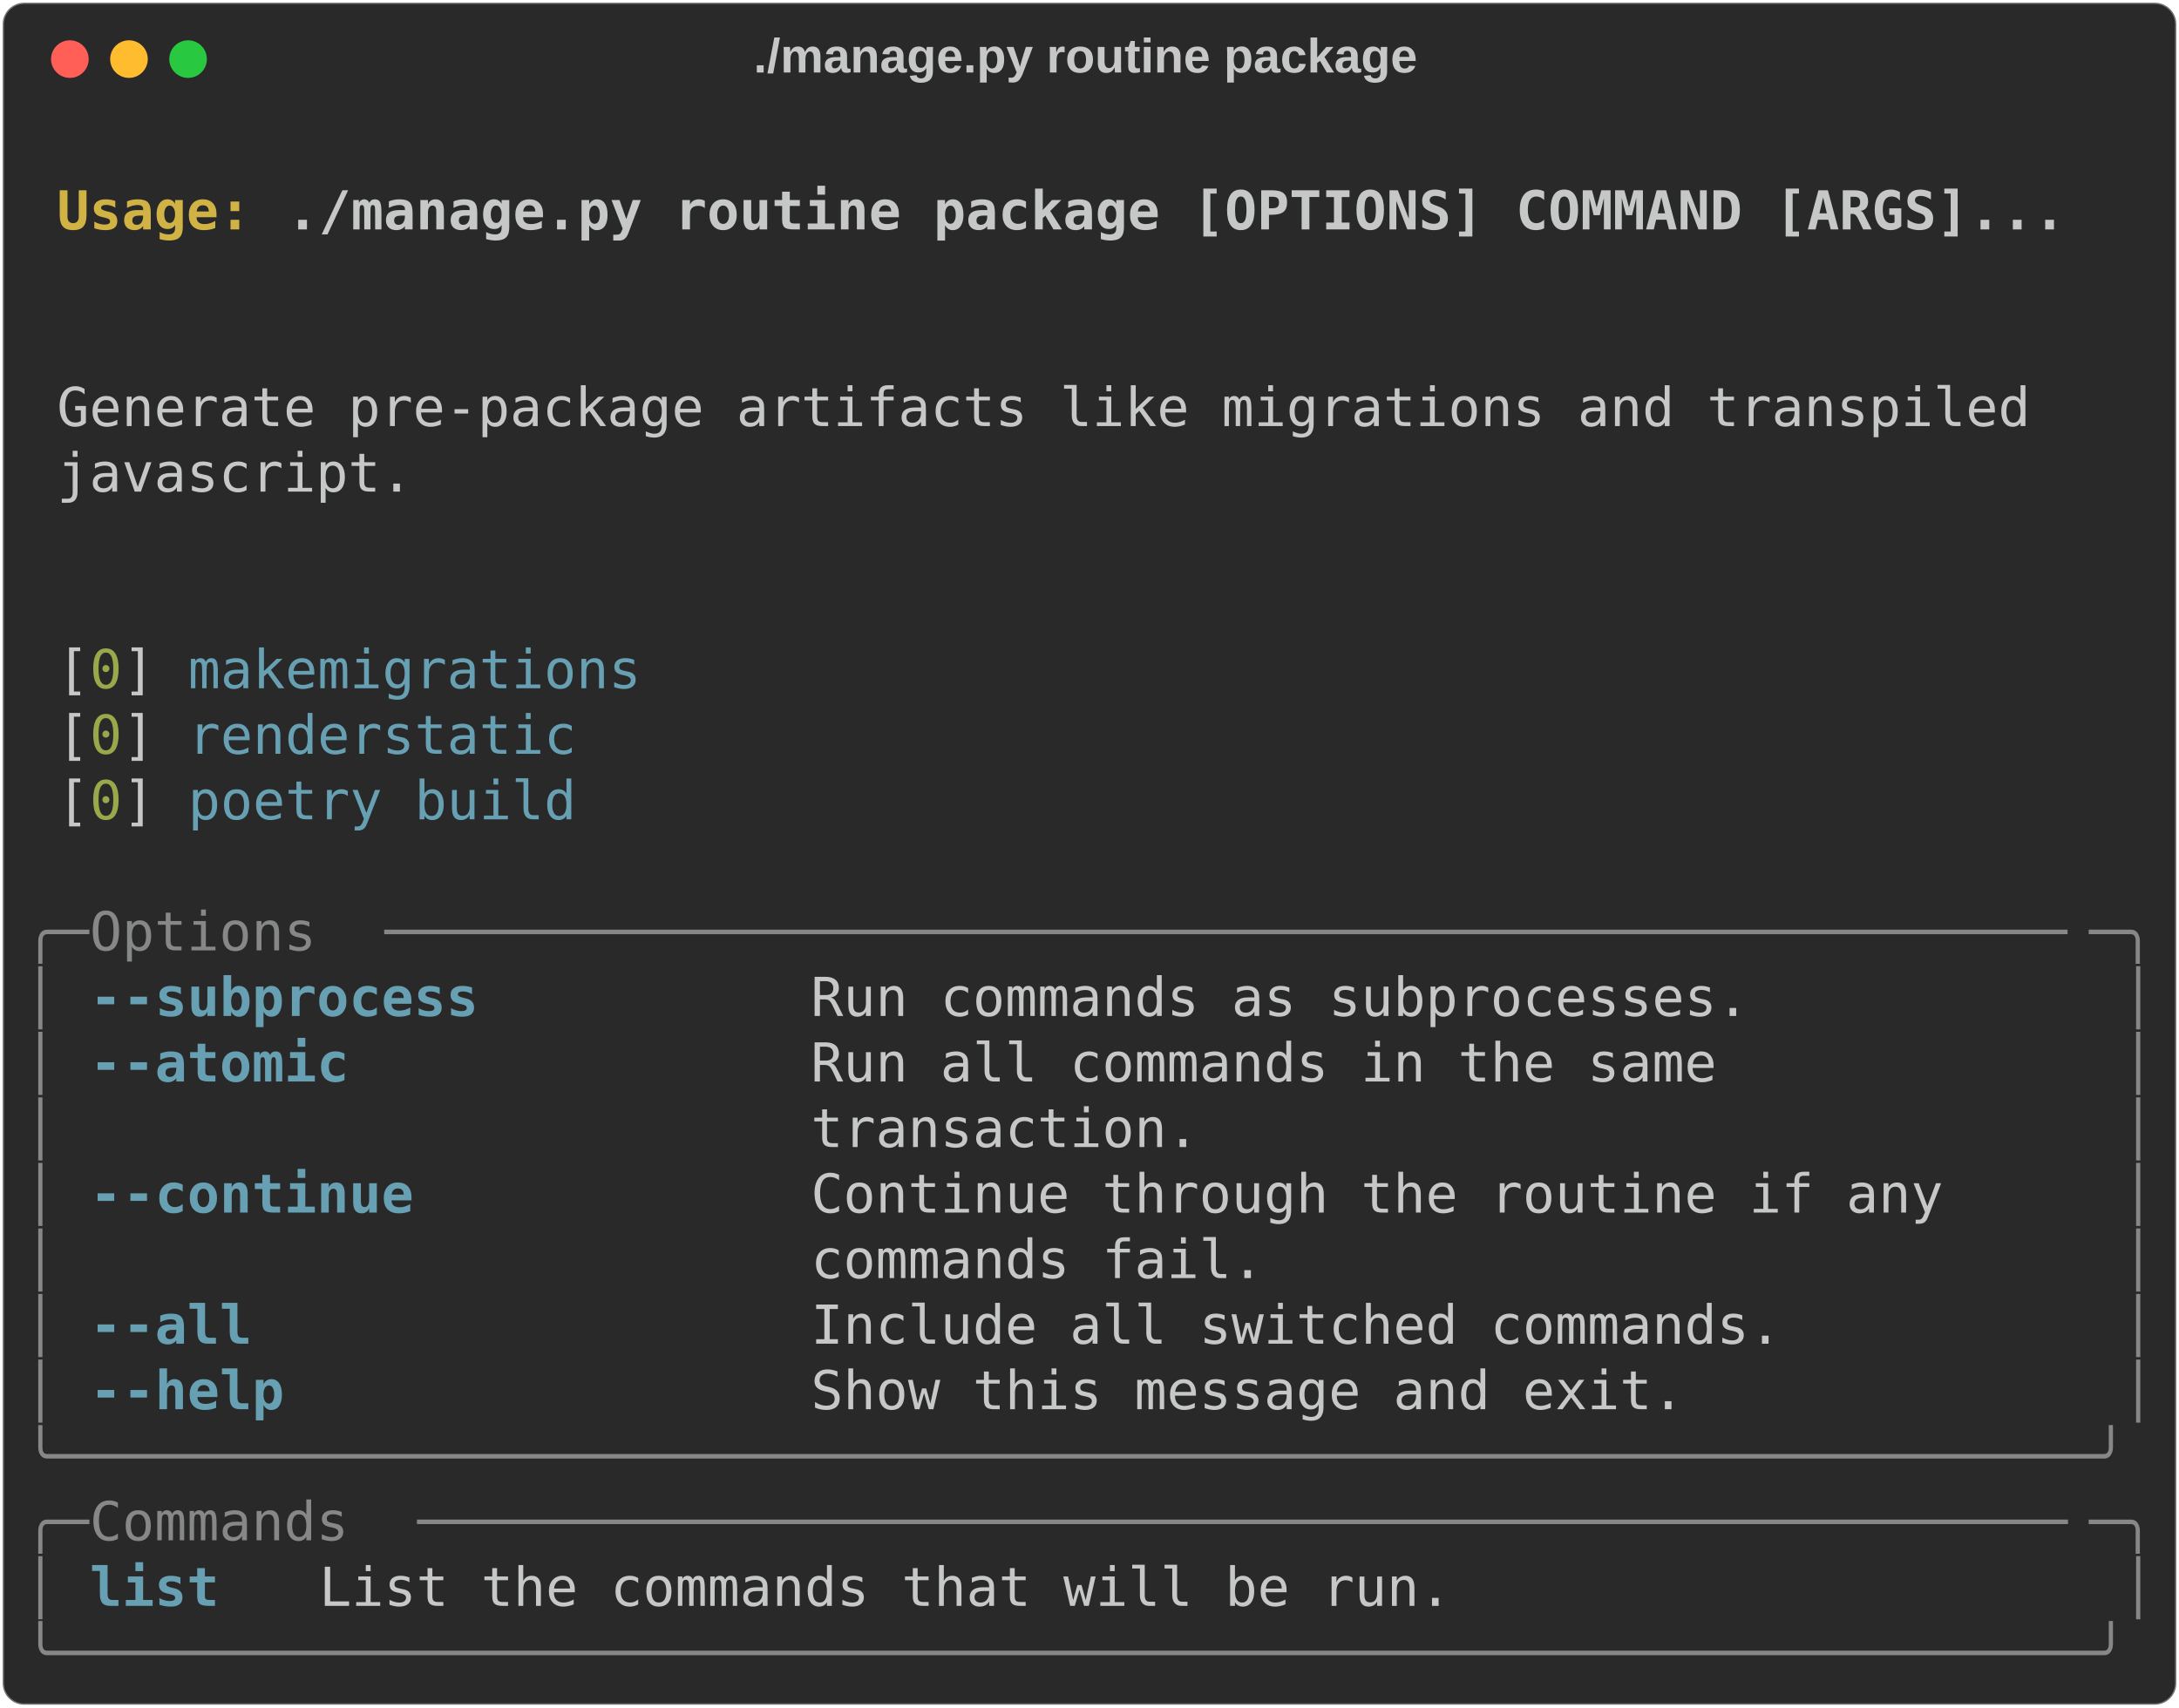
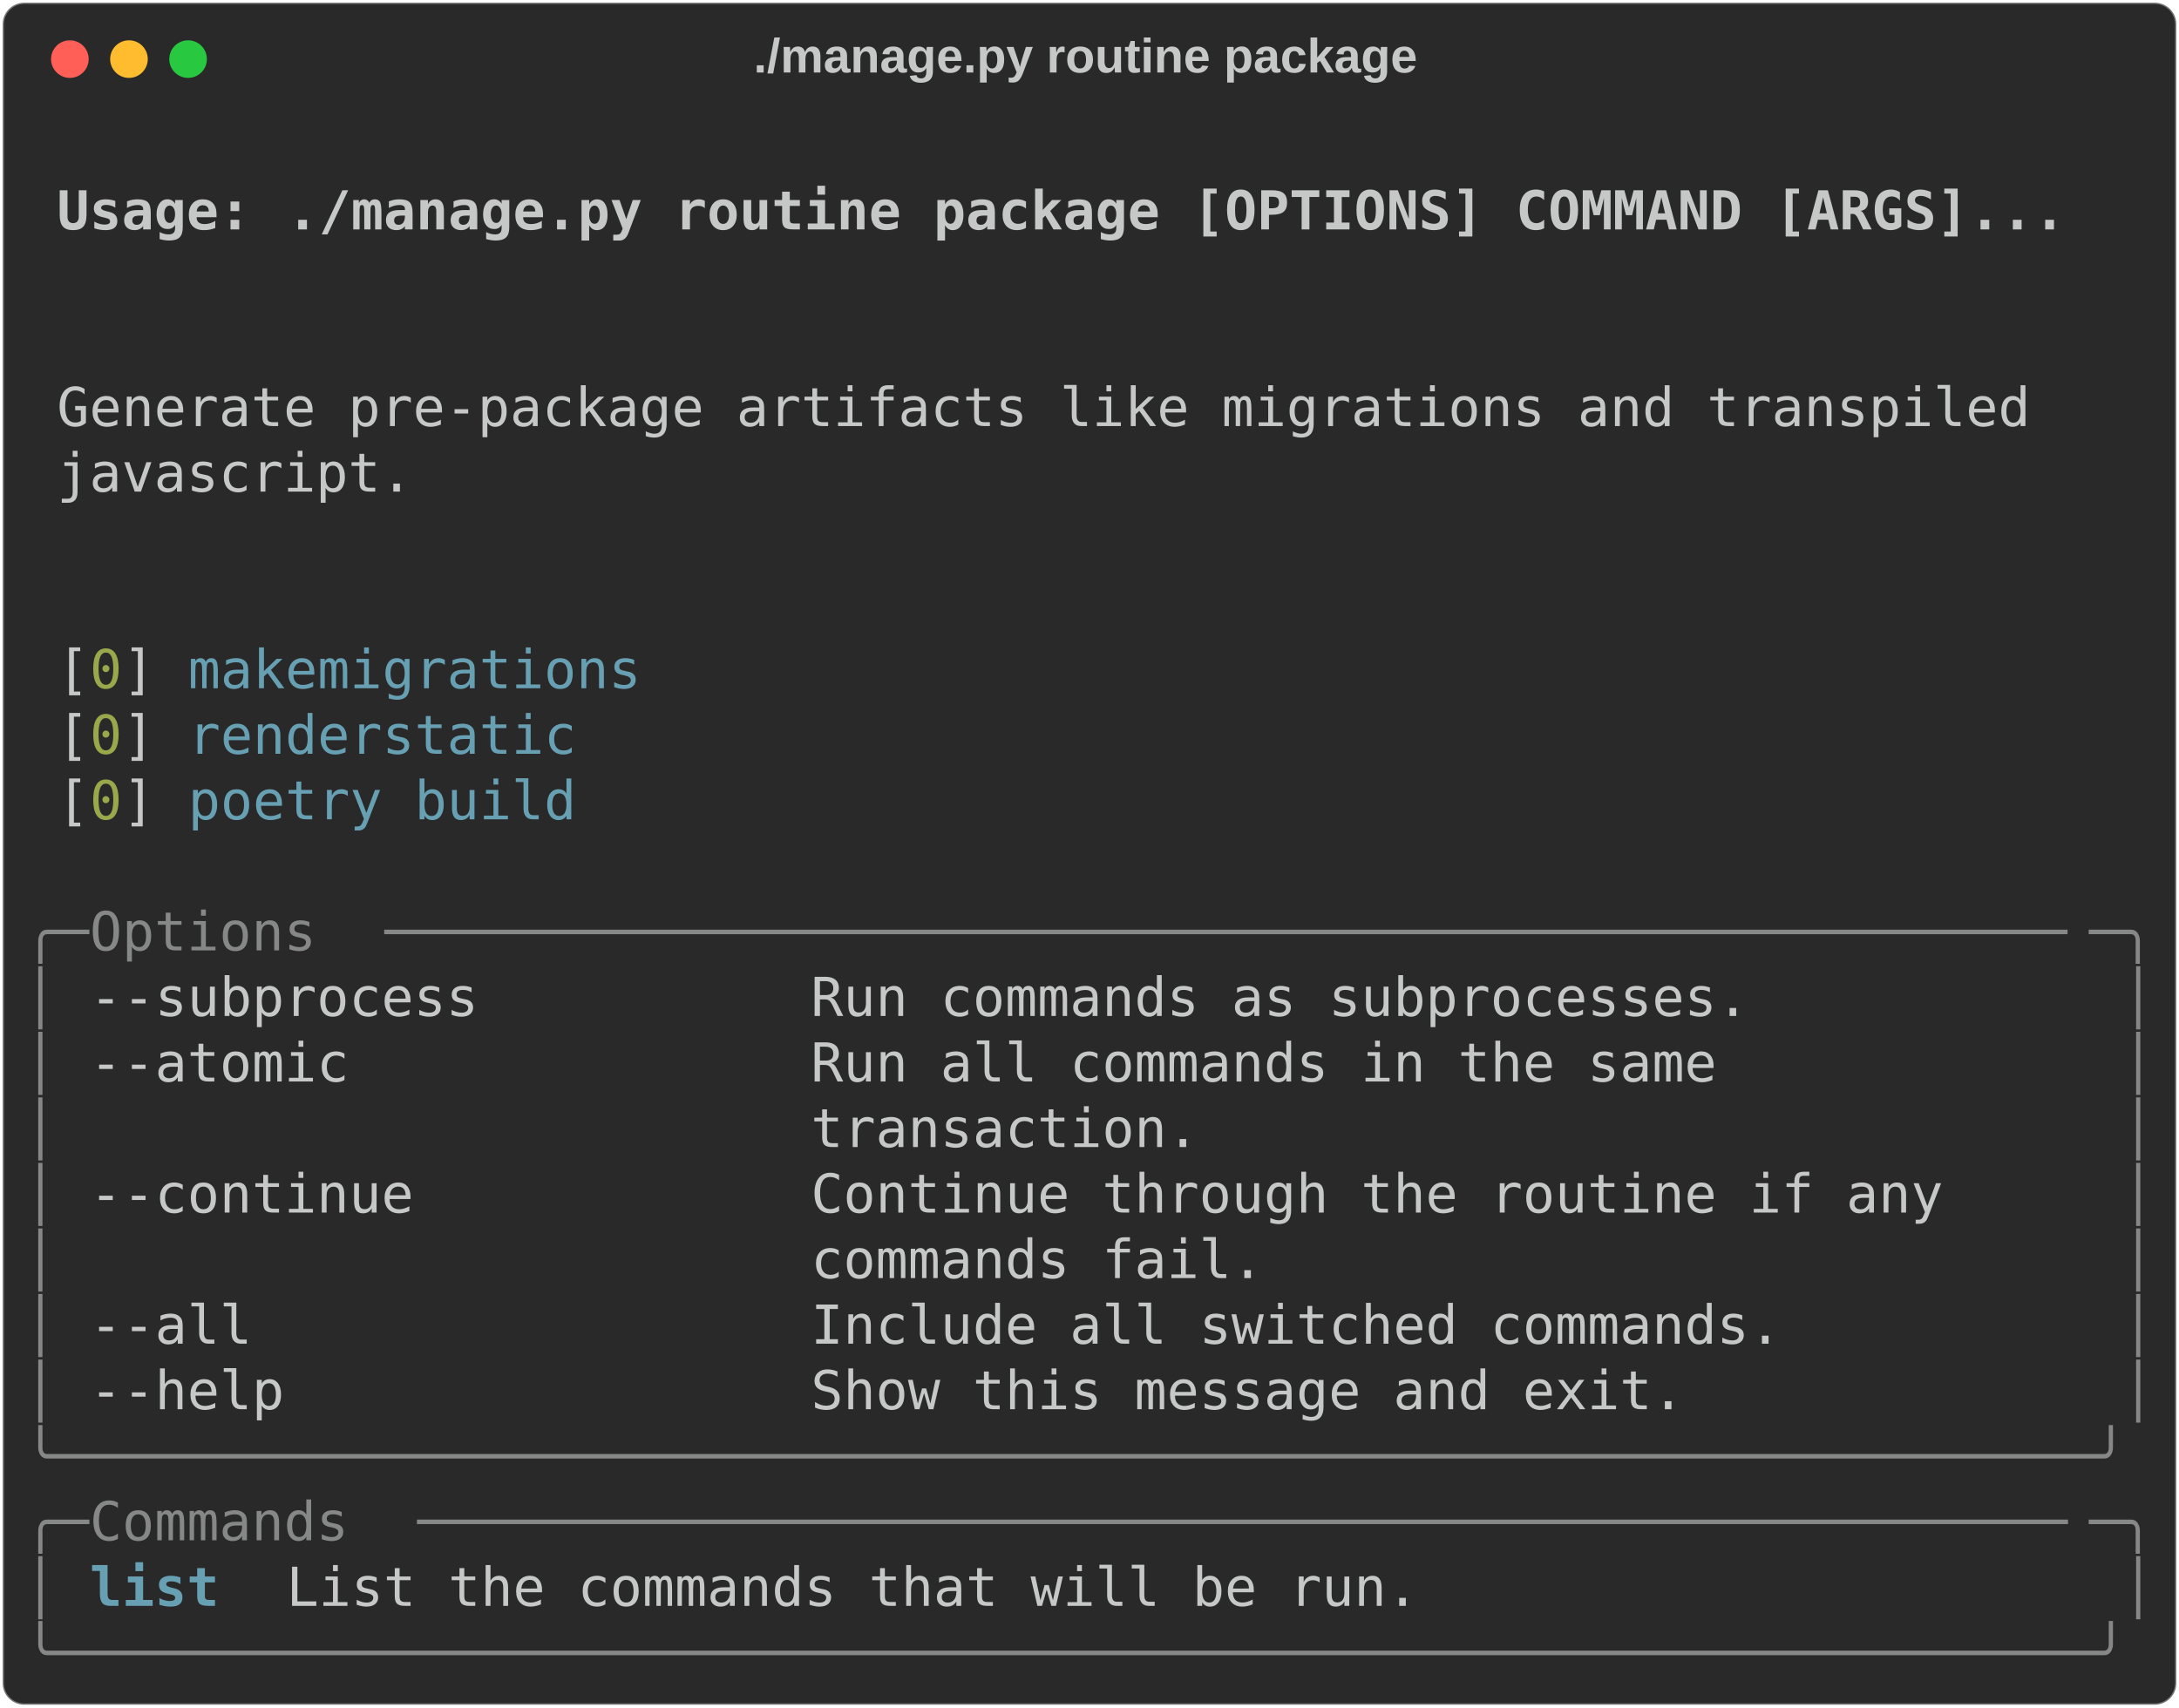
<svg xmlns="http://www.w3.org/2000/svg" class="rich-terminal" viewBox="0 0 811 635.6">
  <style>

    @font-face {
        font-family: "Fira Code";
        src: local("FiraCode-Regular"),
                url("https://cdnjs.cloudflare.com/ajax/libs/firacode/6.2.0/woff2/FiraCode-Regular.woff2") format("woff2"),
                url("https://cdnjs.cloudflare.com/ajax/libs/firacode/6.2.0/woff/FiraCode-Regular.woff") format("woff");
        font-style: normal;
        font-weight: 400;
    }
    @font-face {
        font-family: "Fira Code";
        src: local("FiraCode-Bold"),
                url("https://cdnjs.cloudflare.com/ajax/libs/firacode/6.2.0/woff2/FiraCode-Bold.woff2") format("woff2"),
                url("https://cdnjs.cloudflare.com/ajax/libs/firacode/6.2.0/woff/FiraCode-Bold.woff") format("woff");
        font-style: bold;
        font-weight: 700;
    }

-     .terminal-3397720519-matrix {
+     .terminal-3608755911-matrix {
        font-family: Fira Code, monospace;
        font-size: 20px;
        line-height: 24.4px;
        font-variant-east-asian: full-width;
    }

-     .terminal-3397720519-title {
+     .terminal-3608755911-title {
        font-size: 18px;
        font-weight: bold;
        font-family: arial;
    }

-     .terminal-3397720519-r1 { fill: #c5c8c6;font-weight: bold }
- .terminal-3397720519-r2 { fill: #c5c8c6 }
- .terminal-3397720519-r3 { fill: #d0b344;font-weight: bold }
- .terminal-3397720519-r4 { fill: #c5c8c6;text-decoration: underline; }
- .terminal-3397720519-r5 { fill: #98a84b }
- .terminal-3397720519-r6 { fill: #68a0b3 }
- .terminal-3397720519-r7 { fill: #868887 }
- .terminal-3397720519-r8 { fill: #68a0b3;font-weight: bold }
+     .terminal-3608755911-r1 { fill: #c5c8c6;font-weight: bold }
+ .terminal-3608755911-r2 { fill: #c5c8c6 }
+ .terminal-3608755911-r3 { fill: #c5c8c6;text-decoration: underline; }
+ .terminal-3608755911-r4 { fill: #98a84b }
+ .terminal-3608755911-r5 { fill: #68a0b3 }
+ .terminal-3608755911-r6 { fill: #868887 }
+ .terminal-3608755911-r7 { fill: #68a0b3;font-weight: bold }
    </style>
  <defs>
-     <clipPath id="terminal-3397720519-clip-terminal">
+     <clipPath id="terminal-3608755911-clip-terminal">
      <rect x="0" y="0" width="792.0" height="584.6" />
    </clipPath>
-     <clipPath id="terminal-3397720519-line-0">
+     <clipPath id="terminal-3608755911-line-0">
      <rect x="0" y="1.5" width="793" height="24.65" />
    </clipPath>
-     <clipPath id="terminal-3397720519-line-1">
+     <clipPath id="terminal-3608755911-line-1">
      <rect x="0" y="25.9" width="793" height="24.65" />
    </clipPath>
-     <clipPath id="terminal-3397720519-line-2">
+     <clipPath id="terminal-3608755911-line-2">
      <rect x="0" y="50.3" width="793" height="24.65" />
    </clipPath>
-     <clipPath id="terminal-3397720519-line-3">
+     <clipPath id="terminal-3608755911-line-3">
      <rect x="0" y="74.7" width="793" height="24.65" />
    </clipPath>
-     <clipPath id="terminal-3397720519-line-4">
+     <clipPath id="terminal-3608755911-line-4">
      <rect x="0" y="99.1" width="793" height="24.65" />
    </clipPath>
-     <clipPath id="terminal-3397720519-line-5">
+     <clipPath id="terminal-3608755911-line-5">
      <rect x="0" y="123.5" width="793" height="24.65" />
    </clipPath>
-     <clipPath id="terminal-3397720519-line-6">
+     <clipPath id="terminal-3608755911-line-6">
      <rect x="0" y="147.9" width="793" height="24.65" />
    </clipPath>
-     <clipPath id="terminal-3397720519-line-7">
+     <clipPath id="terminal-3608755911-line-7">
      <rect x="0" y="172.3" width="793" height="24.65" />
    </clipPath>
-     <clipPath id="terminal-3397720519-line-8">
+     <clipPath id="terminal-3608755911-line-8">
      <rect x="0" y="196.7" width="793" height="24.65" />
    </clipPath>
-     <clipPath id="terminal-3397720519-line-9">
+     <clipPath id="terminal-3608755911-line-9">
      <rect x="0" y="221.1" width="793" height="24.65" />
    </clipPath>
-     <clipPath id="terminal-3397720519-line-10">
+     <clipPath id="terminal-3608755911-line-10">
      <rect x="0" y="245.5" width="793" height="24.65" />
    </clipPath>
-     <clipPath id="terminal-3397720519-line-11">
+     <clipPath id="terminal-3608755911-line-11">
      <rect x="0" y="269.9" width="793" height="24.65" />
    </clipPath>
-     <clipPath id="terminal-3397720519-line-12">
+     <clipPath id="terminal-3608755911-line-12">
      <rect x="0" y="294.3" width="793" height="24.65" />
    </clipPath>
-     <clipPath id="terminal-3397720519-line-13">
+     <clipPath id="terminal-3608755911-line-13">
      <rect x="0" y="318.7" width="793" height="24.65" />
    </clipPath>
-     <clipPath id="terminal-3397720519-line-14">
+     <clipPath id="terminal-3608755911-line-14">
      <rect x="0" y="343.1" width="793" height="24.65" />
    </clipPath>
-     <clipPath id="terminal-3397720519-line-15">
+     <clipPath id="terminal-3608755911-line-15">
      <rect x="0" y="367.5" width="793" height="24.65" />
    </clipPath>
-     <clipPath id="terminal-3397720519-line-16">
+     <clipPath id="terminal-3608755911-line-16">
      <rect x="0" y="391.9" width="793" height="24.65" />
    </clipPath>
-     <clipPath id="terminal-3397720519-line-17">
+     <clipPath id="terminal-3608755911-line-17">
      <rect x="0" y="416.3" width="793" height="24.65" />
    </clipPath>
-     <clipPath id="terminal-3397720519-line-18">
+     <clipPath id="terminal-3608755911-line-18">
      <rect x="0" y="440.7" width="793" height="24.65" />
    </clipPath>
-     <clipPath id="terminal-3397720519-line-19">
+     <clipPath id="terminal-3608755911-line-19">
      <rect x="0" y="465.1" width="793" height="24.65" />
    </clipPath>
-     <clipPath id="terminal-3397720519-line-20">
+     <clipPath id="terminal-3608755911-line-20">
      <rect x="0" y="489.5" width="793" height="24.65" />
    </clipPath>
-     <clipPath id="terminal-3397720519-line-21">
+     <clipPath id="terminal-3608755911-line-21">
      <rect x="0" y="513.9" width="793" height="24.65" />
    </clipPath>
-     <clipPath id="terminal-3397720519-line-22">
+     <clipPath id="terminal-3608755911-line-22">
      <rect x="0" y="538.3" width="793" height="24.65" />
    </clipPath>
  </defs>
  <rect fill="#292929" stroke="rgba(255,255,255,0.35)" stroke-width="1" x="1" y="1" width="809" height="633.6" rx="8" />
-   <text class="terminal-3397720519-title" fill="#c5c8c6" text-anchor="middle" x="404" y="27">./manage.py routine package</text>
+   <text class="terminal-3608755911-title" fill="#c5c8c6" text-anchor="middle" x="404" y="27">./manage.py routine package</text>
  <g transform="translate(26,22)">
    <circle cx="0" cy="0" r="7" fill="#ff5f57" />
    <circle cx="22" cy="0" r="7" fill="#febc2e" />
    <circle cx="44" cy="0" r="7" fill="#28c840" />
  </g>
-   <g transform="translate(9, 41)" clip-path="url(#terminal-3397720519-clip-terminal)">
-     <g class="terminal-3397720519-matrix">
-       <text class="terminal-3397720519-r2" x="793" y="20" textLength="12.2" clip-path="url(#terminal-3397720519-line-0)">
- </text>
-       <text class="terminal-3397720519-r3" x="12.2" y="44.4" textLength="85.4" clip-path="url(#terminal-3397720519-line-1)">Usage: </text>
-       <text class="terminal-3397720519-r1" x="97.6" y="44.4" textLength="671" clip-path="url(#terminal-3397720519-line-1)">./manage.py routine package [OPTIONS] COMMAND [ARGS]...</text>
-       <text class="terminal-3397720519-r2" x="793" y="44.4" textLength="12.2" clip-path="url(#terminal-3397720519-line-1)">
- </text>
-       <text class="terminal-3397720519-r2" x="793" y="68.8" textLength="12.2" clip-path="url(#terminal-3397720519-line-2)">
- </text>
-       <text class="terminal-3397720519-r2" x="793" y="93.2" textLength="12.2" clip-path="url(#terminal-3397720519-line-3)">
- </text>
-       <text class="terminal-3397720519-r2" x="12.2" y="117.6" textLength="756.4" clip-path="url(#terminal-3397720519-line-4)">Generate pre-package artifacts like migrations and transpiled </text>
-       <text class="terminal-3397720519-r2" x="793" y="117.6" textLength="12.2" clip-path="url(#terminal-3397720519-line-4)">
- </text>
-       <text class="terminal-3397720519-r2" x="12.2" y="142" textLength="134.2" clip-path="url(#terminal-3397720519-line-5)">javascript.</text>
-       <text class="terminal-3397720519-r2" x="793" y="142" textLength="12.2" clip-path="url(#terminal-3397720519-line-5)">
- </text>
-       <text class="terminal-3397720519-r2" x="793" y="166.4" textLength="12.2" clip-path="url(#terminal-3397720519-line-6)">
- </text>
-       <text class="terminal-3397720519-r2" x="793" y="190.8" textLength="12.2" clip-path="url(#terminal-3397720519-line-7)">
- </text>
-       <text class="terminal-3397720519-r2" x="12.2" y="215.2" textLength="12.2" clip-path="url(#terminal-3397720519-line-8)">[</text>
-       <text class="terminal-3397720519-r5" x="24.4" y="215.2" textLength="12.2" clip-path="url(#terminal-3397720519-line-8)">0</text>
-       <text class="terminal-3397720519-r2" x="36.6" y="215.2" textLength="24.4" clip-path="url(#terminal-3397720519-line-8)">] </text>
-       <text class="terminal-3397720519-r6" x="61" y="215.2" textLength="170.8" clip-path="url(#terminal-3397720519-line-8)">makemigrations</text>
-       <text class="terminal-3397720519-r2" x="793" y="215.2" textLength="12.2" clip-path="url(#terminal-3397720519-line-8)">
- </text>
-       <text class="terminal-3397720519-r2" x="12.2" y="239.6" textLength="12.2" clip-path="url(#terminal-3397720519-line-9)">[</text>
-       <text class="terminal-3397720519-r5" x="24.4" y="239.6" textLength="12.2" clip-path="url(#terminal-3397720519-line-9)">0</text>
-       <text class="terminal-3397720519-r2" x="36.6" y="239.6" textLength="24.4" clip-path="url(#terminal-3397720519-line-9)">] </text>
-       <text class="terminal-3397720519-r6" x="61" y="239.6" textLength="146.4" clip-path="url(#terminal-3397720519-line-9)">renderstatic</text>
-       <text class="terminal-3397720519-r2" x="793" y="239.6" textLength="12.2" clip-path="url(#terminal-3397720519-line-9)">
- </text>
-       <text class="terminal-3397720519-r2" x="12.2" y="264" textLength="12.2" clip-path="url(#terminal-3397720519-line-10)">[</text>
-       <text class="terminal-3397720519-r5" x="24.4" y="264" textLength="12.2" clip-path="url(#terminal-3397720519-line-10)">0</text>
-       <text class="terminal-3397720519-r2" x="36.6" y="264" textLength="24.4" clip-path="url(#terminal-3397720519-line-10)">] </text>
-       <text class="terminal-3397720519-r6" x="61" y="264" textLength="146.4" clip-path="url(#terminal-3397720519-line-10)">poetry build</text>
-       <text class="terminal-3397720519-r2" x="793" y="264" textLength="12.2" clip-path="url(#terminal-3397720519-line-10)">
- </text>
-       <text class="terminal-3397720519-r2" x="793" y="288.4" textLength="12.2" clip-path="url(#terminal-3397720519-line-11)">
- </text>
-       <text class="terminal-3397720519-r7" x="0" y="312.8" textLength="24.4" clip-path="url(#terminal-3397720519-line-12)">╭─</text>
-       <text class="terminal-3397720519-r7" x="24.4" y="312.8" textLength="109.8" clip-path="url(#terminal-3397720519-line-12)"> Options </text>
-       <text class="terminal-3397720519-r7" x="134.2" y="312.8" textLength="634.4" clip-path="url(#terminal-3397720519-line-12)">────────────────────────────────────────────────────</text>
-       <text class="terminal-3397720519-r7" x="768.6" y="312.8" textLength="24.4" clip-path="url(#terminal-3397720519-line-12)">─╮</text>
-       <text class="terminal-3397720519-r2" x="793" y="312.8" textLength="12.2" clip-path="url(#terminal-3397720519-line-12)">
- </text>
-       <text class="terminal-3397720519-r7" x="0" y="337.2" textLength="12.2" clip-path="url(#terminal-3397720519-line-13)">│</text>
-       <text class="terminal-3397720519-r8" x="24.4" y="337.2" textLength="12.2" clip-path="url(#terminal-3397720519-line-13)">-</text>
-       <text class="terminal-3397720519-r8" x="36.6" y="337.2" textLength="134.2" clip-path="url(#terminal-3397720519-line-13)">-subprocess</text>
-       <text class="terminal-3397720519-r2" x="292.8" y="337.2" textLength="353.8" clip-path="url(#terminal-3397720519-line-13)">Run commands as subprocesses.</text>
-       <text class="terminal-3397720519-r7" x="780.8" y="337.2" textLength="12.2" clip-path="url(#terminal-3397720519-line-13)">│</text>
-       <text class="terminal-3397720519-r2" x="793" y="337.2" textLength="12.2" clip-path="url(#terminal-3397720519-line-13)">
- </text>
-       <text class="terminal-3397720519-r7" x="0" y="361.6" textLength="12.2" clip-path="url(#terminal-3397720519-line-14)">│</text>
-       <text class="terminal-3397720519-r8" x="24.4" y="361.6" textLength="12.2" clip-path="url(#terminal-3397720519-line-14)">-</text>
-       <text class="terminal-3397720519-r8" x="36.6" y="361.6" textLength="85.4" clip-path="url(#terminal-3397720519-line-14)">-atomic</text>
-       <text class="terminal-3397720519-r2" x="292.8" y="361.6" textLength="475.8" clip-path="url(#terminal-3397720519-line-14)">Run all commands in the same           </text>
-       <text class="terminal-3397720519-r7" x="780.8" y="361.6" textLength="12.2" clip-path="url(#terminal-3397720519-line-14)">│</text>
-       <text class="terminal-3397720519-r2" x="793" y="361.6" textLength="12.2" clip-path="url(#terminal-3397720519-line-14)">
- </text>
-       <text class="terminal-3397720519-r7" x="0" y="386" textLength="12.2" clip-path="url(#terminal-3397720519-line-15)">│</text>
-       <text class="terminal-3397720519-r2" x="292.8" y="386" textLength="475.8" clip-path="url(#terminal-3397720519-line-15)">transaction.                           </text>
-       <text class="terminal-3397720519-r7" x="780.8" y="386" textLength="12.2" clip-path="url(#terminal-3397720519-line-15)">│</text>
-       <text class="terminal-3397720519-r2" x="793" y="386" textLength="12.2" clip-path="url(#terminal-3397720519-line-15)">
- </text>
-       <text class="terminal-3397720519-r7" x="0" y="410.4" textLength="12.2" clip-path="url(#terminal-3397720519-line-16)">│</text>
-       <text class="terminal-3397720519-r8" x="24.4" y="410.4" textLength="12.2" clip-path="url(#terminal-3397720519-line-16)">-</text>
-       <text class="terminal-3397720519-r8" x="36.6" y="410.4" textLength="109.8" clip-path="url(#terminal-3397720519-line-16)">-continue</text>
-       <text class="terminal-3397720519-r2" x="292.8" y="410.4" textLength="475.8" clip-path="url(#terminal-3397720519-line-16)">Continue through the routine if any    </text>
-       <text class="terminal-3397720519-r7" x="780.8" y="410.4" textLength="12.2" clip-path="url(#terminal-3397720519-line-16)">│</text>
-       <text class="terminal-3397720519-r2" x="793" y="410.4" textLength="12.2" clip-path="url(#terminal-3397720519-line-16)">
- </text>
-       <text class="terminal-3397720519-r7" x="0" y="434.8" textLength="12.2" clip-path="url(#terminal-3397720519-line-17)">│</text>
-       <text class="terminal-3397720519-r2" x="292.8" y="434.8" textLength="475.8" clip-path="url(#terminal-3397720519-line-17)">commands fail.                         </text>
-       <text class="terminal-3397720519-r7" x="780.8" y="434.8" textLength="12.2" clip-path="url(#terminal-3397720519-line-17)">│</text>
-       <text class="terminal-3397720519-r2" x="793" y="434.8" textLength="12.2" clip-path="url(#terminal-3397720519-line-17)">
- </text>
-       <text class="terminal-3397720519-r7" x="0" y="459.2" textLength="12.2" clip-path="url(#terminal-3397720519-line-18)">│</text>
-       <text class="terminal-3397720519-r8" x="24.4" y="459.2" textLength="12.2" clip-path="url(#terminal-3397720519-line-18)">-</text>
-       <text class="terminal-3397720519-r8" x="36.6" y="459.2" textLength="48.8" clip-path="url(#terminal-3397720519-line-18)">-all</text>
-       <text class="terminal-3397720519-r2" x="292.8" y="459.2" textLength="366" clip-path="url(#terminal-3397720519-line-18)">Include all switched commands.</text>
-       <text class="terminal-3397720519-r7" x="780.8" y="459.2" textLength="12.2" clip-path="url(#terminal-3397720519-line-18)">│</text>
-       <text class="terminal-3397720519-r2" x="793" y="459.2" textLength="12.2" clip-path="url(#terminal-3397720519-line-18)">
- </text>
-       <text class="terminal-3397720519-r7" x="0" y="483.6" textLength="12.2" clip-path="url(#terminal-3397720519-line-19)">│</text>
-       <text class="terminal-3397720519-r8" x="24.4" y="483.6" textLength="12.2" clip-path="url(#terminal-3397720519-line-19)">-</text>
-       <text class="terminal-3397720519-r8" x="36.6" y="483.6" textLength="61" clip-path="url(#terminal-3397720519-line-19)">-help</text>
-       <text class="terminal-3397720519-r2" x="292.8" y="483.6" textLength="329.4" clip-path="url(#terminal-3397720519-line-19)">Show this message and exit.</text>
-       <text class="terminal-3397720519-r7" x="780.8" y="483.6" textLength="12.2" clip-path="url(#terminal-3397720519-line-19)">│</text>
-       <text class="terminal-3397720519-r2" x="793" y="483.6" textLength="12.2" clip-path="url(#terminal-3397720519-line-19)">
- </text>
-       <text class="terminal-3397720519-r7" x="0" y="508" textLength="793" clip-path="url(#terminal-3397720519-line-20)">╰───────────────────────────────────────────────────────────────╯</text>
-       <text class="terminal-3397720519-r2" x="793" y="508" textLength="12.2" clip-path="url(#terminal-3397720519-line-20)">
- </text>
-       <text class="terminal-3397720519-r7" x="0" y="532.4" textLength="24.4" clip-path="url(#terminal-3397720519-line-21)">╭─</text>
-       <text class="terminal-3397720519-r7" x="24.4" y="532.4" textLength="122" clip-path="url(#terminal-3397720519-line-21)"> Commands </text>
-       <text class="terminal-3397720519-r7" x="146.4" y="532.4" textLength="622.2" clip-path="url(#terminal-3397720519-line-21)">───────────────────────────────────────────────────</text>
-       <text class="terminal-3397720519-r7" x="768.6" y="532.4" textLength="24.4" clip-path="url(#terminal-3397720519-line-21)">─╮</text>
-       <text class="terminal-3397720519-r2" x="793" y="532.4" textLength="12.2" clip-path="url(#terminal-3397720519-line-21)">
- </text>
-       <text class="terminal-3397720519-r7" x="0" y="556.8" textLength="12.2" clip-path="url(#terminal-3397720519-line-22)">│</text>
-       <text class="terminal-3397720519-r8" x="24.4" y="556.8" textLength="61" clip-path="url(#terminal-3397720519-line-22)">list </text>
-       <text class="terminal-3397720519-r2" x="109.8" y="556.8" textLength="658.8" clip-path="url(#terminal-3397720519-line-22)">List the commands that will be run.                   </text>
-       <text class="terminal-3397720519-r7" x="780.8" y="556.8" textLength="12.2" clip-path="url(#terminal-3397720519-line-22)">│</text>
-       <text class="terminal-3397720519-r2" x="793" y="556.8" textLength="12.2" clip-path="url(#terminal-3397720519-line-22)">
- </text>
-       <text class="terminal-3397720519-r7" x="0" y="581.2" textLength="793" clip-path="url(#terminal-3397720519-line-23)">╰───────────────────────────────────────────────────────────────╯</text>
-       <text class="terminal-3397720519-r2" x="793" y="581.2" textLength="12.2" clip-path="url(#terminal-3397720519-line-23)">
+   <g transform="translate(9, 41)" clip-path="url(#terminal-3608755911-clip-terminal)">
+     <g class="terminal-3608755911-matrix">
+       <text class="terminal-3608755911-r2" x="793" y="20" textLength="12.2" clip-path="url(#terminal-3608755911-line-0)">
+ </text>
+       <text class="terminal-3608755911-r1" x="12.2" y="44.4" textLength="85.4" clip-path="url(#terminal-3608755911-line-1)">Usage: </text>
+       <text class="terminal-3608755911-r1" x="97.6" y="44.4" textLength="671" clip-path="url(#terminal-3608755911-line-1)">./manage.py routine package [OPTIONS] COMMAND [ARGS]...</text>
+       <text class="terminal-3608755911-r2" x="793" y="44.4" textLength="12.2" clip-path="url(#terminal-3608755911-line-1)">
+ </text>
+       <text class="terminal-3608755911-r2" x="793" y="68.8" textLength="12.2" clip-path="url(#terminal-3608755911-line-2)">
+ </text>
+       <text class="terminal-3608755911-r2" x="793" y="93.2" textLength="12.2" clip-path="url(#terminal-3608755911-line-3)">
+ </text>
+       <text class="terminal-3608755911-r2" x="12.2" y="117.6" textLength="756.4" clip-path="url(#terminal-3608755911-line-4)">Generate pre-package artifacts like migrations and transpiled </text>
+       <text class="terminal-3608755911-r2" x="793" y="117.6" textLength="12.2" clip-path="url(#terminal-3608755911-line-4)">
+ </text>
+       <text class="terminal-3608755911-r2" x="12.2" y="142" textLength="134.2" clip-path="url(#terminal-3608755911-line-5)">javascript.</text>
+       <text class="terminal-3608755911-r2" x="793" y="142" textLength="12.2" clip-path="url(#terminal-3608755911-line-5)">
+ </text>
+       <text class="terminal-3608755911-r2" x="793" y="166.4" textLength="12.2" clip-path="url(#terminal-3608755911-line-6)">
+ </text>
+       <text class="terminal-3608755911-r2" x="793" y="190.8" textLength="12.2" clip-path="url(#terminal-3608755911-line-7)">
+ </text>
+       <text class="terminal-3608755911-r2" x="12.2" y="215.2" textLength="12.2" clip-path="url(#terminal-3608755911-line-8)">[</text>
+       <text class="terminal-3608755911-r4" x="24.4" y="215.2" textLength="12.2" clip-path="url(#terminal-3608755911-line-8)">0</text>
+       <text class="terminal-3608755911-r2" x="36.6" y="215.2" textLength="24.4" clip-path="url(#terminal-3608755911-line-8)">] </text>
+       <text class="terminal-3608755911-r5" x="61" y="215.2" textLength="170.8" clip-path="url(#terminal-3608755911-line-8)">makemigrations</text>
+       <text class="terminal-3608755911-r2" x="793" y="215.2" textLength="12.2" clip-path="url(#terminal-3608755911-line-8)">
+ </text>
+       <text class="terminal-3608755911-r2" x="12.2" y="239.6" textLength="12.2" clip-path="url(#terminal-3608755911-line-9)">[</text>
+       <text class="terminal-3608755911-r4" x="24.4" y="239.6" textLength="12.2" clip-path="url(#terminal-3608755911-line-9)">0</text>
+       <text class="terminal-3608755911-r2" x="36.6" y="239.6" textLength="24.4" clip-path="url(#terminal-3608755911-line-9)">] </text>
+       <text class="terminal-3608755911-r5" x="61" y="239.6" textLength="146.4" clip-path="url(#terminal-3608755911-line-9)">renderstatic</text>
+       <text class="terminal-3608755911-r2" x="793" y="239.6" textLength="12.2" clip-path="url(#terminal-3608755911-line-9)">
+ </text>
+       <text class="terminal-3608755911-r2" x="12.2" y="264" textLength="12.2" clip-path="url(#terminal-3608755911-line-10)">[</text>
+       <text class="terminal-3608755911-r4" x="24.4" y="264" textLength="12.2" clip-path="url(#terminal-3608755911-line-10)">0</text>
+       <text class="terminal-3608755911-r2" x="36.6" y="264" textLength="24.4" clip-path="url(#terminal-3608755911-line-10)">] </text>
+       <text class="terminal-3608755911-r5" x="61" y="264" textLength="146.4" clip-path="url(#terminal-3608755911-line-10)">poetry build</text>
+       <text class="terminal-3608755911-r2" x="793" y="264" textLength="12.2" clip-path="url(#terminal-3608755911-line-10)">
+ </text>
+       <text class="terminal-3608755911-r2" x="793" y="288.4" textLength="12.2" clip-path="url(#terminal-3608755911-line-11)">
+ </text>
+       <text class="terminal-3608755911-r6" x="0" y="312.8" textLength="24.4" clip-path="url(#terminal-3608755911-line-12)">╭─</text>
+       <text class="terminal-3608755911-r6" x="24.4" y="312.8" textLength="109.8" clip-path="url(#terminal-3608755911-line-12)"> Options </text>
+       <text class="terminal-3608755911-r6" x="134.2" y="312.8" textLength="634.4" clip-path="url(#terminal-3608755911-line-12)">────────────────────────────────────────────────────</text>
+       <text class="terminal-3608755911-r6" x="768.6" y="312.8" textLength="24.4" clip-path="url(#terminal-3608755911-line-12)">─╮</text>
+       <text class="terminal-3608755911-r2" x="793" y="312.8" textLength="12.2" clip-path="url(#terminal-3608755911-line-12)">
+ </text>
+       <text class="terminal-3608755911-r6" x="0" y="337.2" textLength="12.2" clip-path="url(#terminal-3608755911-line-13)">│</text>
+       <text class="terminal-3608755911-r2" x="24.4" y="337.2" textLength="12.2" clip-path="url(#terminal-3608755911-line-13)">-</text>
+       <text class="terminal-3608755911-r2" x="36.6" y="337.2" textLength="134.2" clip-path="url(#terminal-3608755911-line-13)">-subprocess</text>
+       <text class="terminal-3608755911-r2" x="292.8" y="337.2" textLength="353.8" clip-path="url(#terminal-3608755911-line-13)">Run commands as subprocesses.</text>
+       <text class="terminal-3608755911-r6" x="780.8" y="337.2" textLength="12.2" clip-path="url(#terminal-3608755911-line-13)">│</text>
+       <text class="terminal-3608755911-r2" x="793" y="337.2" textLength="12.2" clip-path="url(#terminal-3608755911-line-13)">
+ </text>
+       <text class="terminal-3608755911-r6" x="0" y="361.6" textLength="12.2" clip-path="url(#terminal-3608755911-line-14)">│</text>
+       <text class="terminal-3608755911-r2" x="24.4" y="361.6" textLength="12.2" clip-path="url(#terminal-3608755911-line-14)">-</text>
+       <text class="terminal-3608755911-r2" x="36.6" y="361.6" textLength="85.4" clip-path="url(#terminal-3608755911-line-14)">-atomic</text>
+       <text class="terminal-3608755911-r2" x="292.8" y="361.6" textLength="475.8" clip-path="url(#terminal-3608755911-line-14)">Run all commands in the same           </text>
+       <text class="terminal-3608755911-r6" x="780.8" y="361.6" textLength="12.2" clip-path="url(#terminal-3608755911-line-14)">│</text>
+       <text class="terminal-3608755911-r2" x="793" y="361.6" textLength="12.2" clip-path="url(#terminal-3608755911-line-14)">
+ </text>
+       <text class="terminal-3608755911-r6" x="0" y="386" textLength="12.2" clip-path="url(#terminal-3608755911-line-15)">│</text>
+       <text class="terminal-3608755911-r2" x="292.8" y="386" textLength="475.8" clip-path="url(#terminal-3608755911-line-15)">transaction.                           </text>
+       <text class="terminal-3608755911-r6" x="780.8" y="386" textLength="12.2" clip-path="url(#terminal-3608755911-line-15)">│</text>
+       <text class="terminal-3608755911-r2" x="793" y="386" textLength="12.2" clip-path="url(#terminal-3608755911-line-15)">
+ </text>
+       <text class="terminal-3608755911-r6" x="0" y="410.4" textLength="12.2" clip-path="url(#terminal-3608755911-line-16)">│</text>
+       <text class="terminal-3608755911-r2" x="24.4" y="410.4" textLength="12.2" clip-path="url(#terminal-3608755911-line-16)">-</text>
+       <text class="terminal-3608755911-r2" x="36.6" y="410.4" textLength="109.8" clip-path="url(#terminal-3608755911-line-16)">-continue</text>
+       <text class="terminal-3608755911-r2" x="292.8" y="410.4" textLength="475.8" clip-path="url(#terminal-3608755911-line-16)">Continue through the routine if any    </text>
+       <text class="terminal-3608755911-r6" x="780.8" y="410.4" textLength="12.2" clip-path="url(#terminal-3608755911-line-16)">│</text>
+       <text class="terminal-3608755911-r2" x="793" y="410.4" textLength="12.2" clip-path="url(#terminal-3608755911-line-16)">
+ </text>
+       <text class="terminal-3608755911-r6" x="0" y="434.8" textLength="12.2" clip-path="url(#terminal-3608755911-line-17)">│</text>
+       <text class="terminal-3608755911-r2" x="292.8" y="434.8" textLength="475.8" clip-path="url(#terminal-3608755911-line-17)">commands fail.                         </text>
+       <text class="terminal-3608755911-r6" x="780.8" y="434.8" textLength="12.2" clip-path="url(#terminal-3608755911-line-17)">│</text>
+       <text class="terminal-3608755911-r2" x="793" y="434.8" textLength="12.2" clip-path="url(#terminal-3608755911-line-17)">
+ </text>
+       <text class="terminal-3608755911-r6" x="0" y="459.2" textLength="12.2" clip-path="url(#terminal-3608755911-line-18)">│</text>
+       <text class="terminal-3608755911-r2" x="24.4" y="459.2" textLength="12.2" clip-path="url(#terminal-3608755911-line-18)">-</text>
+       <text class="terminal-3608755911-r2" x="36.6" y="459.2" textLength="48.8" clip-path="url(#terminal-3608755911-line-18)">-all</text>
+       <text class="terminal-3608755911-r2" x="292.8" y="459.2" textLength="366" clip-path="url(#terminal-3608755911-line-18)">Include all switched commands.</text>
+       <text class="terminal-3608755911-r6" x="780.8" y="459.2" textLength="12.2" clip-path="url(#terminal-3608755911-line-18)">│</text>
+       <text class="terminal-3608755911-r2" x="793" y="459.2" textLength="12.2" clip-path="url(#terminal-3608755911-line-18)">
+ </text>
+       <text class="terminal-3608755911-r6" x="0" y="483.6" textLength="12.2" clip-path="url(#terminal-3608755911-line-19)">│</text>
+       <text class="terminal-3608755911-r2" x="24.4" y="483.6" textLength="12.2" clip-path="url(#terminal-3608755911-line-19)">-</text>
+       <text class="terminal-3608755911-r2" x="36.6" y="483.6" textLength="61" clip-path="url(#terminal-3608755911-line-19)">-help</text>
+       <text class="terminal-3608755911-r2" x="292.8" y="483.6" textLength="329.4" clip-path="url(#terminal-3608755911-line-19)">Show this message and exit.</text>
+       <text class="terminal-3608755911-r6" x="780.8" y="483.6" textLength="12.2" clip-path="url(#terminal-3608755911-line-19)">│</text>
+       <text class="terminal-3608755911-r2" x="793" y="483.6" textLength="12.2" clip-path="url(#terminal-3608755911-line-19)">
+ </text>
+       <text class="terminal-3608755911-r6" x="0" y="508" textLength="793" clip-path="url(#terminal-3608755911-line-20)">╰───────────────────────────────────────────────────────────────╯</text>
+       <text class="terminal-3608755911-r2" x="793" y="508" textLength="12.2" clip-path="url(#terminal-3608755911-line-20)">
+ </text>
+       <text class="terminal-3608755911-r6" x="0" y="532.4" textLength="24.4" clip-path="url(#terminal-3608755911-line-21)">╭─</text>
+       <text class="terminal-3608755911-r6" x="24.4" y="532.4" textLength="122" clip-path="url(#terminal-3608755911-line-21)"> Commands </text>
+       <text class="terminal-3608755911-r6" x="146.4" y="532.4" textLength="622.2" clip-path="url(#terminal-3608755911-line-21)">───────────────────────────────────────────────────</text>
+       <text class="terminal-3608755911-r6" x="768.6" y="532.4" textLength="24.4" clip-path="url(#terminal-3608755911-line-21)">─╮</text>
+       <text class="terminal-3608755911-r2" x="793" y="532.4" textLength="12.2" clip-path="url(#terminal-3608755911-line-21)">
+ </text>
+       <text class="terminal-3608755911-r6" x="0" y="556.8" textLength="12.2" clip-path="url(#terminal-3608755911-line-22)">│</text>
+       <text class="terminal-3608755911-r7" x="24.4" y="556.8" textLength="48.8" clip-path="url(#terminal-3608755911-line-22)">list</text>
+       <text class="terminal-3608755911-r2" x="97.6" y="556.8" textLength="671" clip-path="url(#terminal-3608755911-line-22)">List the commands that will be run.                    </text>
+       <text class="terminal-3608755911-r6" x="780.8" y="556.8" textLength="12.2" clip-path="url(#terminal-3608755911-line-22)">│</text>
+       <text class="terminal-3608755911-r2" x="793" y="556.8" textLength="12.2" clip-path="url(#terminal-3608755911-line-22)">
+ </text>
+       <text class="terminal-3608755911-r6" x="0" y="581.2" textLength="793" clip-path="url(#terminal-3608755911-line-23)">╰───────────────────────────────────────────────────────────────╯</text>
+       <text class="terminal-3608755911-r2" x="793" y="581.2" textLength="12.2" clip-path="url(#terminal-3608755911-line-23)">
</text>
    </g>
  </g>
</svg>
